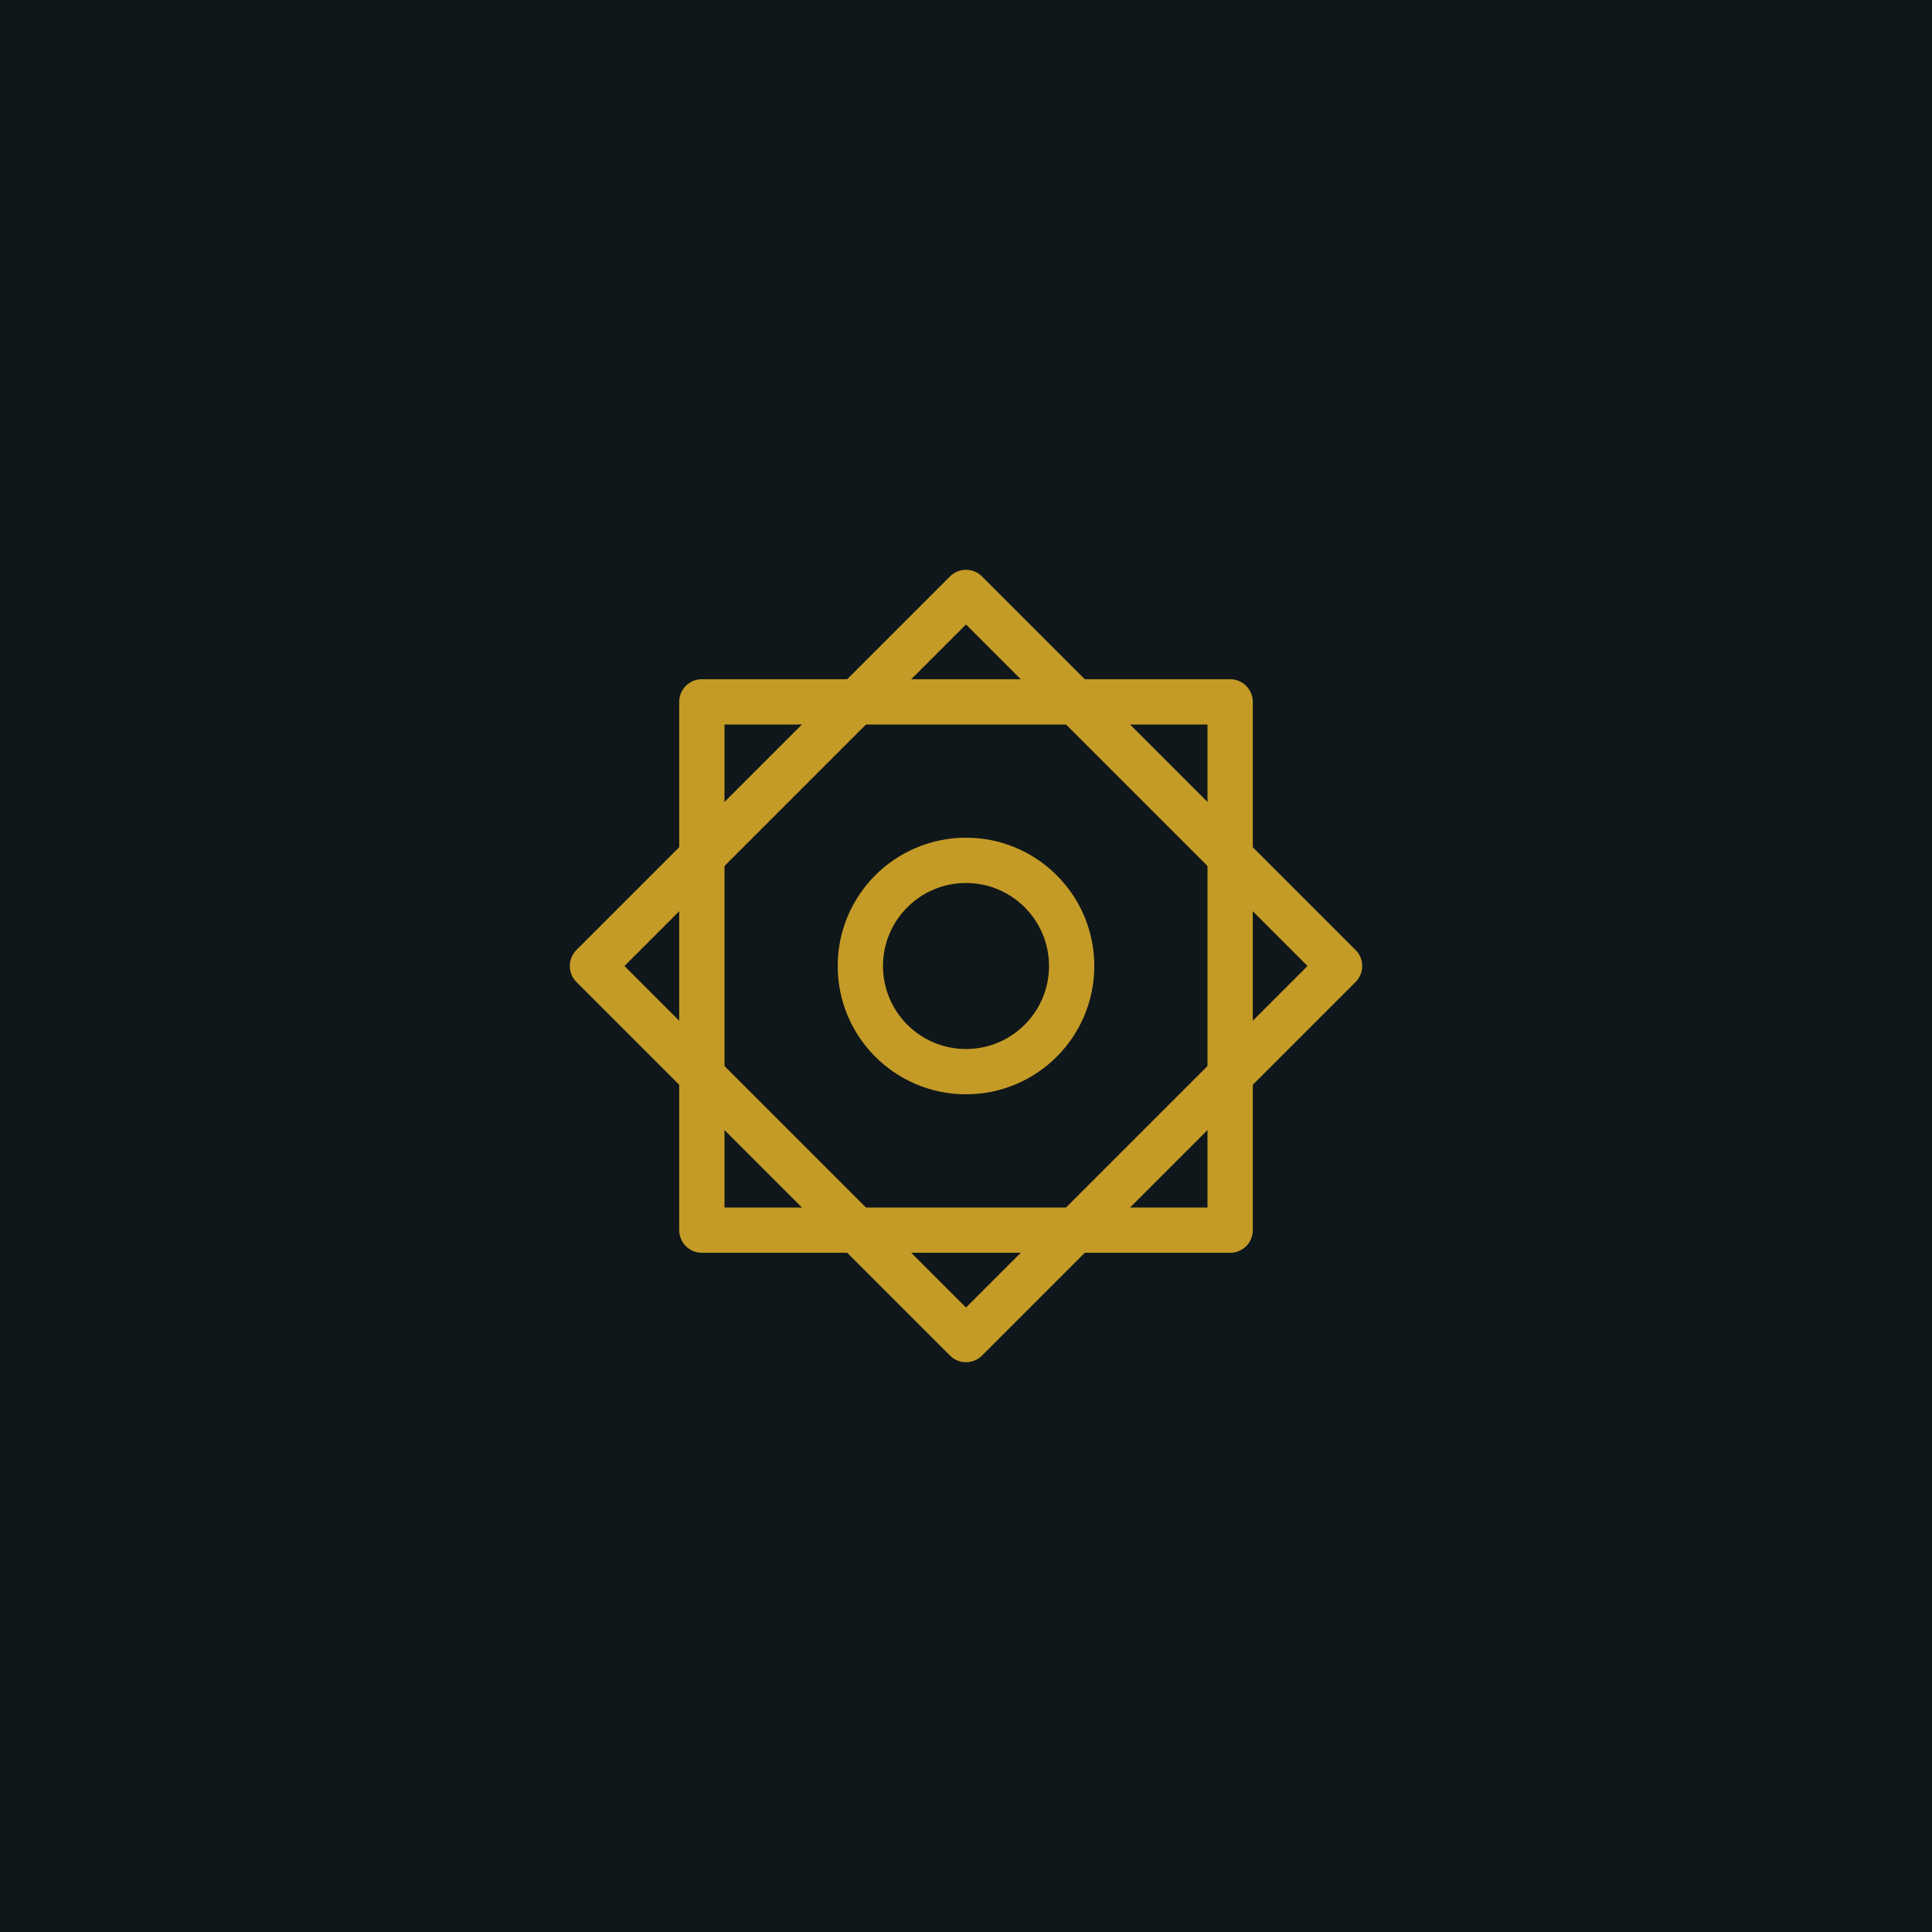
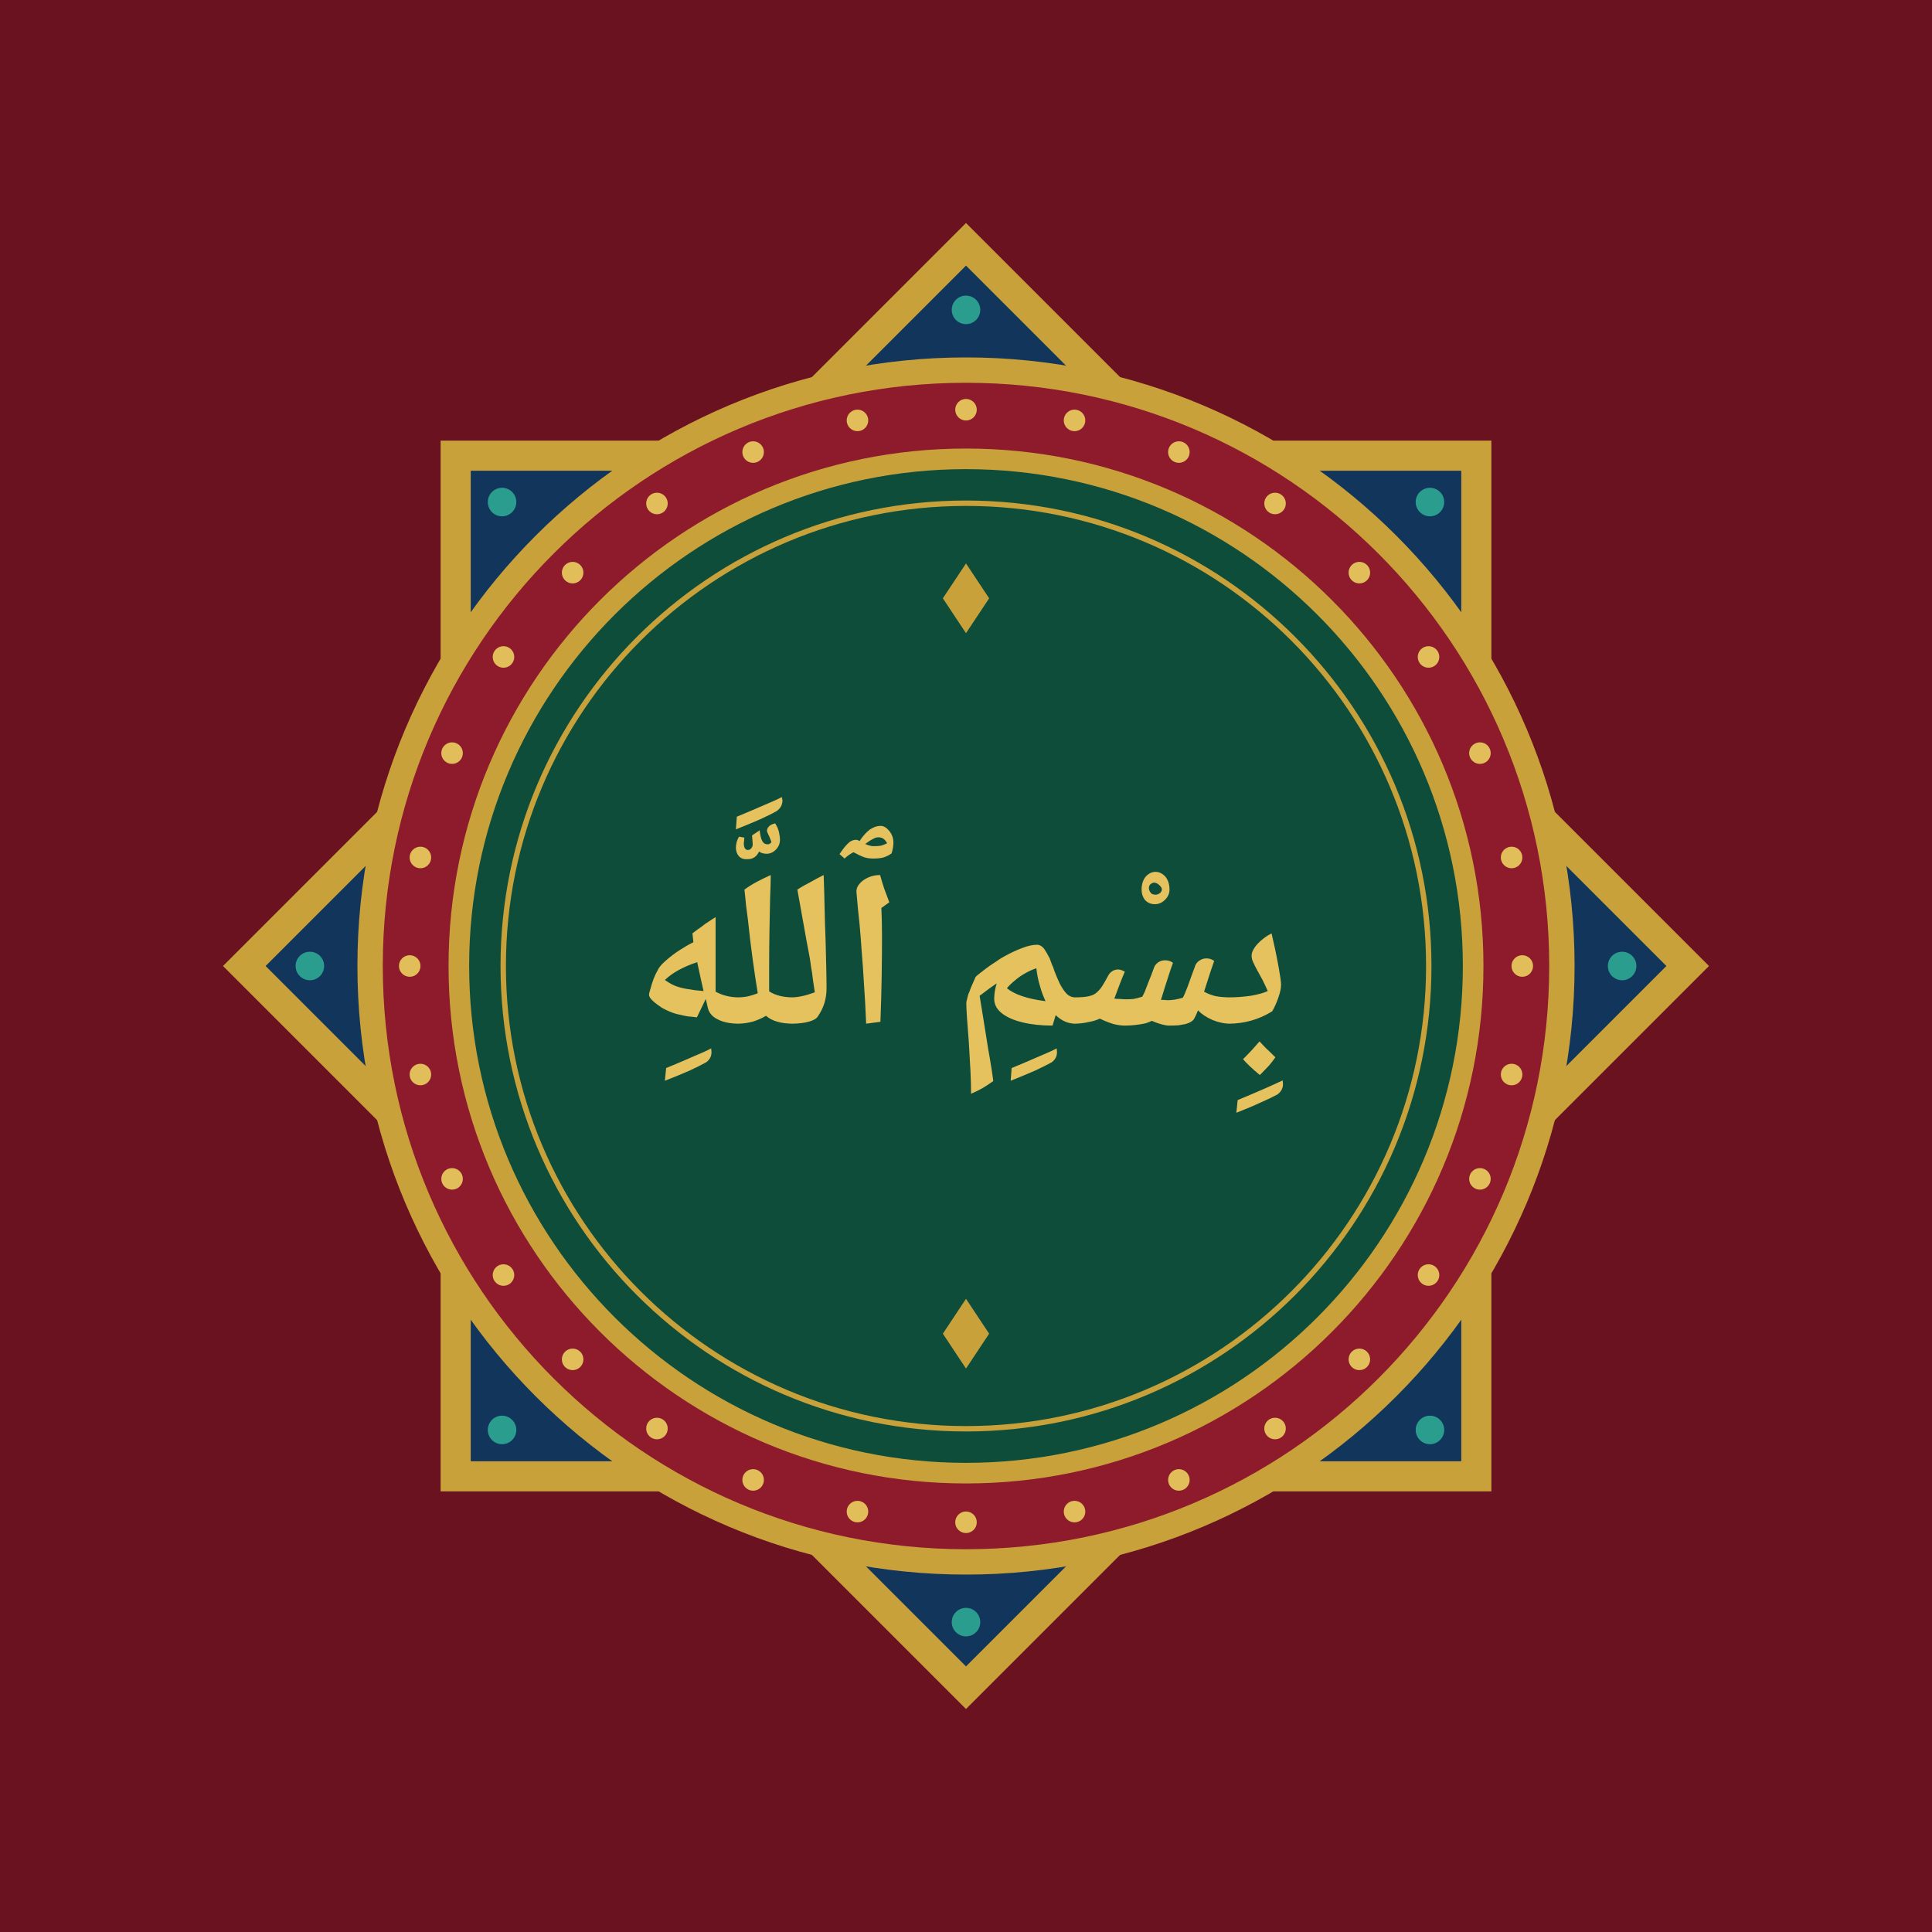
<svg xmlns="http://www.w3.org/2000/svg" viewBox="0 0 512 512">
-   <rect width="512" height="512" fill="#0F171A" />
-   <g fill="none" stroke="#C59B27" stroke-width="12" stroke-linejoin="round">
-     <rect x="186" y="186" width="140" height="140" />
-     <rect x="186" y="186" width="140" height="140" transform="rotate(45 256 256)" />
-     <circle cx="256" cy="256" r="28" />
+   <rect width="512" height="512" fill="#6B1220" />
+   <g transform="translate(256 256) scale(0.84) translate(-256 -256)">
+     <rect x="95" y="95" width="322" height="322" fill="#12355B" stroke="#C9A13B" stroke-width="9.5" stroke-linejoin="miter" transform="rotate(45 256 256)" />
+     <rect x="95" y="95" width="322" height="322" fill="#12355B" stroke="#C9A13B" stroke-width="9.5" stroke-linejoin="miter" />
+     <circle cx="256" cy="49" r="4.5" fill="#2A9D8F" />
+     <circle cx="402.37" cy="109.63" r="4.5" fill="#2A9D8F" />
+     <circle cx="463" cy="256" r="4.5" fill="#2A9D8F" />
+     <circle cx="402.37" cy="402.37" r="4.5" fill="#2A9D8F" />
+     <circle cx="256" cy="463" r="4.5" fill="#2A9D8F" />
+     <circle cx="109.63" cy="402.37" r="4.5" fill="#2A9D8F" />
+     <circle cx="49" cy="256" r="4.5" fill="#2A9D8F" />
+     <circle cx="109.63" cy="109.63" r="4.5" fill="#2A9D8F" />
+     <circle cx="256" cy="256" r="188" fill="#8E1B2C" stroke="#C9A13B" stroke-width="8" />
+     <circle cx="256" cy="80.5" r="3.4" fill="#E2BE5A" />
+     <circle cx="290.24" cy="83.87" r="3.4" fill="#E2BE5A" />
+     <circle cx="323.16" cy="93.86" r="3.4" fill="#E2BE5A" />
+     <circle cx="353.5" cy="110.08" r="3.4" fill="#E2BE5A" />
+     <circle cx="380.1" cy="131.9" r="3.4" fill="#E2BE5A" />
+     <circle cx="401.92" cy="158.5" r="3.4" fill="#E2BE5A" />
+     <circle cx="418.14" cy="188.84" r="3.4" fill="#E2BE5A" />
+     <circle cx="428.13" cy="221.76" r="3.4" fill="#E2BE5A" />
+     <circle cx="431.5" cy="256" r="3.4" fill="#E2BE5A" />
+     <circle cx="428.13" cy="290.24" r="3.4" fill="#E2BE5A" />
+     <circle cx="418.14" cy="323.16" r="3.4" fill="#E2BE5A" />
+     <circle cx="401.92" cy="353.5" r="3.4" fill="#E2BE5A" />
+     <circle cx="380.1" cy="380.1" r="3.4" fill="#E2BE5A" />
+     <circle cx="353.5" cy="401.92" r="3.4" fill="#E2BE5A" />
+     <circle cx="323.16" cy="418.14" r="3.4" fill="#E2BE5A" />
+     <circle cx="290.24" cy="428.13" r="3.4" fill="#E2BE5A" />
+     <circle cx="256" cy="431.5" r="3.4" fill="#E2BE5A" />
+     <circle cx="221.76" cy="428.13" r="3.4" fill="#E2BE5A" />
+     <circle cx="188.84" cy="418.14" r="3.4" fill="#E2BE5A" />
+     <circle cx="158.5" cy="401.92" r="3.4" fill="#E2BE5A" />
+     <circle cx="131.9" cy="380.1" r="3.4" fill="#E2BE5A" />
+     <circle cx="110.08" cy="353.5" r="3.4" fill="#E2BE5A" />
+     <circle cx="93.86" cy="323.16" r="3.4" fill="#E2BE5A" />
+     <circle cx="83.87" cy="290.24" r="3.4" fill="#E2BE5A" />
+     <circle cx="80.5" cy="256" r="3.4" fill="#E2BE5A" />
+     <circle cx="83.87" cy="221.76" r="3.4" fill="#E2BE5A" />
+     <circle cx="93.86" cy="188.84" r="3.4" fill="#E2BE5A" />
+     <circle cx="110.08" cy="158.5" r="3.4" fill="#E2BE5A" />
+     <circle cx="131.9" cy="131.9" r="3.4" fill="#E2BE5A" />
+     <circle cx="158.5" cy="110.08" r="3.4" fill="#E2BE5A" />
+     <circle cx="188.84" cy="93.86" r="3.4" fill="#E2BE5A" />
+     <circle cx="221.76" cy="83.87" r="3.4" fill="#E2BE5A" />
+     <circle cx="256" cy="256" r="160" fill="#0E4D3A" stroke="#C9A13B" stroke-width="6.5" />
+     <circle cx="256" cy="256" r="146" fill="none" stroke="#C9A13B" stroke-width="1.7" />
+     <path d="M256 129L263.3 140L256 151L248.7 140Z" fill="#C9A13B" />
+     <path d="M256 361L263.3 372L256 383L248.7 372Z" fill="#C9A13B" />
+     <path fill="#E6C25F" d="M161.4 288.2Q166.7 286 170.1 284.5Q173.5 283.1 175.6 282L175.7 283Q175.8 285.1 174 286.4Q172 287.5 168.8 289Q165.6 290.4 161 292.2ZM184.4 274.2Q180.2 274.2 177.6 272.8Q175 271.5 174.5 269L173.9 266.4L171.1 272.2Q169.6 272 168.3 271.9Q167 271.7 165.9 271.4Q164.7 271.2 163.6 270.8Q161.9 270.2 160.1 269.2Q158.4 268.1 157.2 267Q156 265.9 156 265.1Q156 264.6 156.5 263Q156.9 261.5 157.5 259.9Q158.2 258.2 158.7 257.4Q159.3 256 161.3 254.3Q163.3 252.5 165.8 250.9Q168.3 249.3 170 248.5L169.7 245.7Q171.5 244.3 172.7 243.5Q173.8 242.6 174.8 242Q175.8 241.3 177 240.6Q177 246.5 177 252.3Q177 258.2 177 264.1Q180.3 265.9 184.4 265.9Q185 265.9 185 266.5V273.6Q185 274.2 184.4 274.2ZM173.2 263.9Q172.8 262.2 172.3 259.9Q171.8 257.6 171.2 254.8Q164.7 256.9 161 260.4Q163.2 262 165.2 262.6Q167.2 263.2 169.1 263.4Q170 263.6 171.1 263.7Q172.1 263.8 173.2 263.9ZM183.7 208.9Q189 206.7 192.4 205.2Q195.8 203.8 197.9 202.7L198.1 203.7Q198.1 205.8 196.3 207.1Q194.4 208.2 191.1 209.7Q187.9 211.1 183.4 212.9ZM187.1 222.3Q185.3 222.4 184.4 221.4Q183.5 220.5 183.4 218.8Q183.4 218 183.6 217.1Q183.8 216.2 184.4 215.2L186.1 215.5Q186 215.9 186 216.4Q185.9 217 185.9 217.5Q186 219.4 187.2 219.4Q187.9 219.4 188.3 218.8Q188.8 218.2 188.7 217.3L188.5 214.8L190.9 213.2Q191.2 215.8 191.8 216.7Q192.4 217.7 193.6 217.6Q193.9 217.6 194.1 217.4Q194.4 217.3 194.6 216.9Q194.5 216.5 194.2 215.8Q194 215.2 193.4 214L193.2 213.4Q193.2 212.6 193.9 211.9Q194.5 211.3 195.8 211Q196.7 212.4 197 213.8Q197.3 215.3 197.3 215.9Q197.4 217.8 196.1 219.2Q194.9 220.5 193.2 220.6Q191.7 220.6 190.7 219.9Q189.6 222.3 187.1 222.3ZM183.8 274.2Q183.2 274.2 183.2 273.6V266.5Q183.2 265.9 183.8 265.9Q185.5 265.9 187.1 265.6Q188.8 265.2 190.3 264.6Q189.5 259.7 188.7 253.9Q187.9 248.1 187.2 241.4Q186.9 239.2 186.6 236.8Q186.4 234.4 186.1 231.9Q188 230.5 190.1 229.4Q192.2 228.3 194.4 227.3Q194.4 229.9 194.2 234.5Q194.1 239.1 194 244.6Q193.9 250.2 193.9 255.9Q193.9 258.9 193.9 260.7Q193.9 262.5 193.9 264Q196.8 265.9 201.5 265.9Q202.1 265.9 202.1 266.5V273.6Q202.1 274.2 201.5 274.2Q195.7 274.2 192.9 271.7Q191.3 272.7 188.9 273.5Q186.5 274.2 183.8 274.2ZM200.9 274.2Q200.4 274.2 200.4 273.6V266.5Q200.4 265.9 200.9 265.9Q204 265.9 208.3 264.3Q208 262.3 207.7 260.3Q207.5 258.2 207.1 256.2Q206.9 254.1 205.7 248.1Q204.6 242.1 202.8 231.9Q204.6 230.7 206.8 229.6Q208.9 228.4 211.1 227.3Q211.3 233 211.4 238.2Q211.5 243.3 211.7 247.8Q211.8 252.3 211.9 256.1Q212 259.9 212 263.2Q212 265.5 211.3 267.8Q210.6 270 209.2 272Q208.5 273 206.3 273.6Q204 274.2 200.9 274.2ZM216.1 220.7Q217.4 218.7 218.6 217.5Q219.8 216.2 221.3 216.2Q221.9 216.2 222.4 216.6Q224 214.2 225.6 213Q227.3 211.8 229.1 211.8Q230.5 211.8 231.8 213.4Q233.1 215 233.1 217.1Q233.1 218.7 232.5 220.5Q231.2 221.4 229.8 221.8Q228.5 222.1 226.8 222.1Q225.2 222.1 223.9 221.7Q222.5 221.2 220.5 220.1Q218.8 221 217.7 222.1ZM226.8 218.2Q228.5 218.2 229.3 218Q230 217.8 231.1 217.3Q230.2 215.4 228.4 215.4Q227.5 215.4 226.7 215.9Q225.8 216.3 224.2 217.5Q225.8 218.2 226.8 218.2ZM224.5 274.2Q224.2 267 223.8 261.5Q223.5 256.1 223.1 251.5Q222.8 246.9 222.4 242.6Q221.9 238.3 221.5 233.3Q221.2 231.5 222.3 230.2Q223.3 228.9 225.1 228.1Q226.8 227.3 228.9 227.3Q229.5 229.5 230.2 231.6Q231 233.8 231.8 235.9L229.3 237.7Q229.5 241.6 229.5 246.9Q229.5 252.3 229.4 259Q229.3 265.7 229 273.6ZM270.4 288.2Q275.7 286 279.1 284.5Q282.5 283.1 284.6 282L284.7 283Q284.8 285.1 283 286.4Q281 287.5 277.8 289Q274.6 290.4 270.1 292.2ZM257.6 296.3Q257.6 293 257.4 289Q257.2 284.9 256.9 280.1Q256.5 275.3 256.3 272.2Q256.1 269.1 256.1 267.7Q256.1 267.3 256.3 266.6Q256.5 265.9 256.7 265Q257.1 264.1 257.6 262.7Q258.2 261.3 259 259.5Q259.2 259.2 260.1 258.5Q261 257.8 262.3 256.8Q263.6 255.8 265.2 254.8Q266.7 253.7 268.2 252.9Q271.1 251.3 273.8 250.3Q276.4 249.3 278.4 249.3Q279.6 249.3 280.6 250.5Q281.5 251.8 282.4 253.6Q282.7 254.5 283.1 255.5Q283.6 256.5 283.9 257.6Q284.7 259.7 285.6 261.6Q286.6 263.5 287.7 264.7Q288.9 265.9 290.5 265.9Q291.3 265.9 291.3 266.6V273.4Q291.3 274.2 290.5 274.2Q287.1 274.2 284.3 271.5L283.3 274.8Q278 274.8 273.9 273.8Q269.7 272.8 267.3 270.9Q264.9 269 264.9 266.4Q264.9 263.9 265.7 261.5Q264.9 262 263.5 263Q262.2 264 260.3 265.4Q260.9 269 261.5 272.8Q262.1 276.6 263 282.2Q263.6 285.5 264 288.1Q264.4 290.6 264.6 292.3Q262.8 293.6 261.1 294.6Q259.3 295.6 257.6 296.3ZM281.1 267.1Q280 264.8 279.3 262.2Q278.5 259.6 278.2 256.7Q276.2 257.4 274.5 258.4Q272.9 259.3 271.5 260.5Q270.1 261.6 268.9 263Q272.5 266 281.1 267.1ZM315.6 236.5Q313.7 236.5 312.5 235.2Q311.4 233.8 311.4 231.9Q311.4 229.4 312.7 227.8Q314.1 226.3 315.8 226.3Q317.5 226.3 318.9 227.8Q320.2 229.4 320.2 231.9Q320.2 233.7 318.8 235.1Q317.4 236.5 315.6 236.5ZM315.8 233.5Q316.5 233.5 317.2 233Q317.8 232.4 317.8 231.9Q317.8 231.2 317 230.5Q316.2 229.7 315.3 229.7Q314.9 229.7 314.3 230.1Q313.7 230.6 313.7 231.4Q313.7 232.1 314.2 232.8Q314.6 233.5 315.8 233.5ZM306.2 274.8Q304.4 274.8 302.5 274.3Q300.5 273.7 298.2 272.6Q296.8 273.3 294.6 273.7Q292.4 274.2 290.1 274.2Q289.6 274.2 289.6 273.6V266.5Q289.6 265.9 290.1 265.9Q293.3 265.9 294.9 265.5Q296.6 265.1 297.5 264.1Q298.3 263.4 299 262.3Q299.7 261.2 301 258.8Q301.4 258.1 302.2 257.6Q303 257.1 304 257.1Q304.9 257.1 306.1 257.8Q305.2 259.9 304.4 262Q303.6 264.1 302.8 266.3Q303.7 266.4 304.7 266.4Q305.6 266.5 306.5 266.5Q307.9 266.5 308.8 266.4Q309.6 266.3 311.6 265.7Q311.9 265.2 312.4 264.1Q312.9 262.9 313.6 261Q314.4 259.1 315.4 256.3Q315.8 255.4 316.7 254.8Q317.6 254.2 318.8 254.2Q320.3 254.2 321.3 255Q320.9 256 320 258.8Q319.1 261.5 317.5 266.7Q318 266.7 318.4 266.7Q318.9 266.7 319.4 266.8Q321.9 266.8 324.4 266Q324.6 265.7 325 264.8Q325.3 264 326 262.3Q326.4 261.1 327 259.5Q327.6 257.9 328.4 255.7Q328.8 254.8 329.8 254.2Q330.7 253.6 331.9 253.6Q333.2 253.6 334.3 254.4Q333.9 255.5 333.2 257.6Q332.5 259.7 331.1 264.1Q332.7 265 334.7 265.5Q336.8 265.9 339.4 265.9Q340 265.9 340 266.5V273.6Q340 274.2 339.4 274.2Q336.6 274.2 333.7 273Q330.8 271.7 329.2 270Q328.6 271.5 328 272.6Q327.4 273.7 325.3 274.3Q324.4 274.5 323.1 274.7Q321.8 274.8 320.2 274.8Q318.1 274.8 314.6 273.3Q313.9 273.7 312.6 274.1Q311.2 274.4 309.5 274.6Q307.9 274.8 306.2 274.8ZM341.7 298.3Q347 296.1 350.4 294.6Q353.8 293.1 355.9 292.1L356 293.1Q356.1 295.1 354.3 296.5Q352.3 297.6 349.1 299Q345.9 300.5 341.3 302.3ZM348.7 290.4Q345.2 287.5 343.4 285.4Q345 283.8 346.3 282.4Q347.5 281 348.6 279.8Q349.4 280.6 350.6 281.9Q351.9 283.1 353.6 284.8Q352.8 286 351.6 287.4Q350.3 288.8 348.7 290.4ZM338.8 274.2Q338.3 274.2 338.3 273.6V266.5Q338.3 265.9 338.8 265.9Q342.3 265.9 345.8 265.4Q349.3 264.8 351.2 263.9Q350.5 262.3 349.5 260.3Q348.4 258.3 347.8 257.2Q347.1 255.9 346.6 254.8Q346.1 253.7 346.1 252.8Q346.1 251.1 348 249Q349.9 247 352.4 245.7Q352.9 247.9 353.5 250.6Q354.1 253.4 354.6 256.2Q355 258.4 355.2 259.8Q355.4 261.2 355.4 261.9Q355.4 263.5 354.6 265.8Q353.8 268.2 352.6 270.3Q346.3 274.2 338.8 274.2Z" />
  </g>
</svg>
